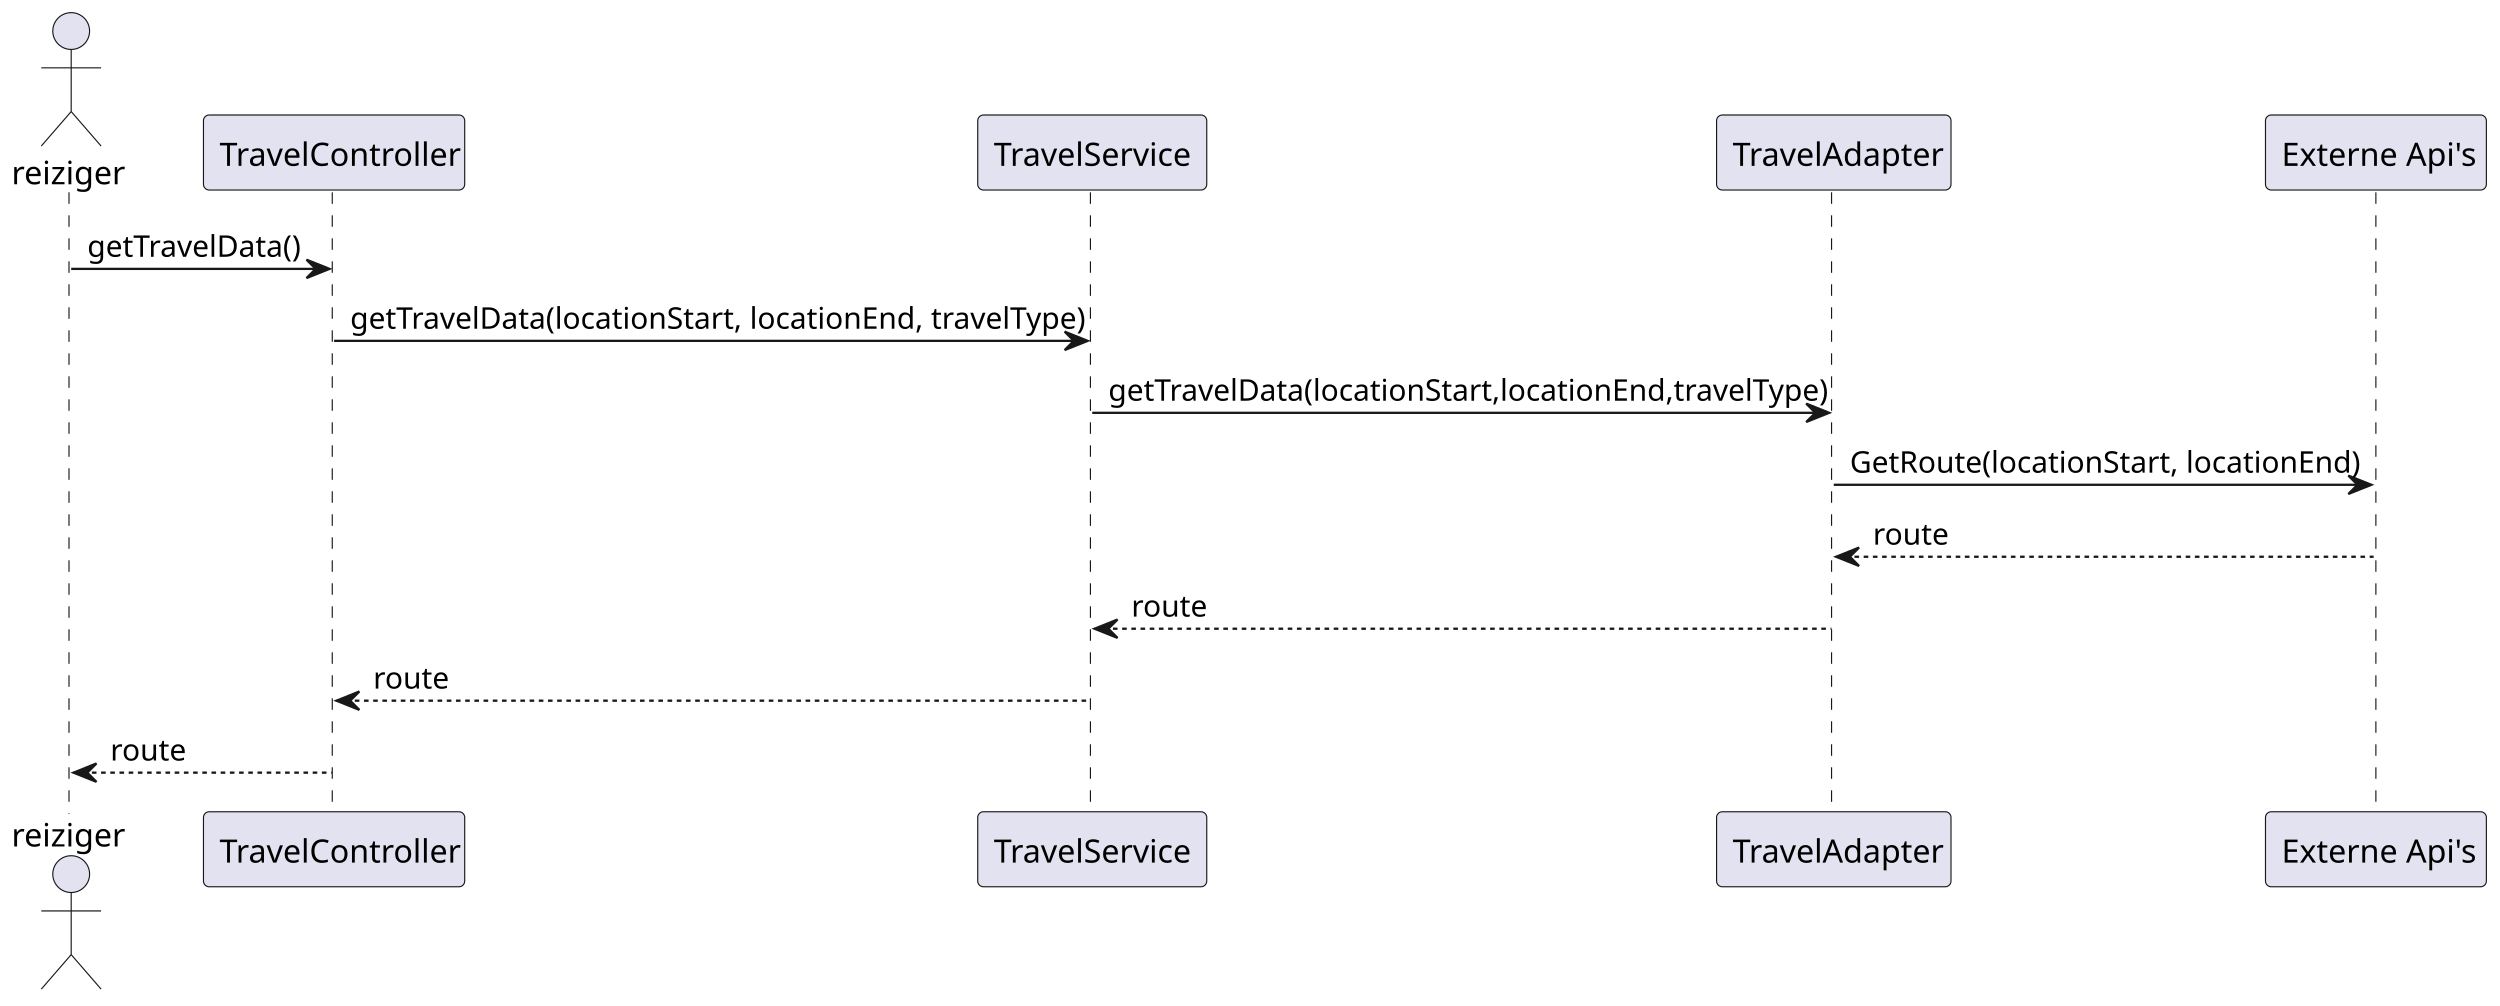
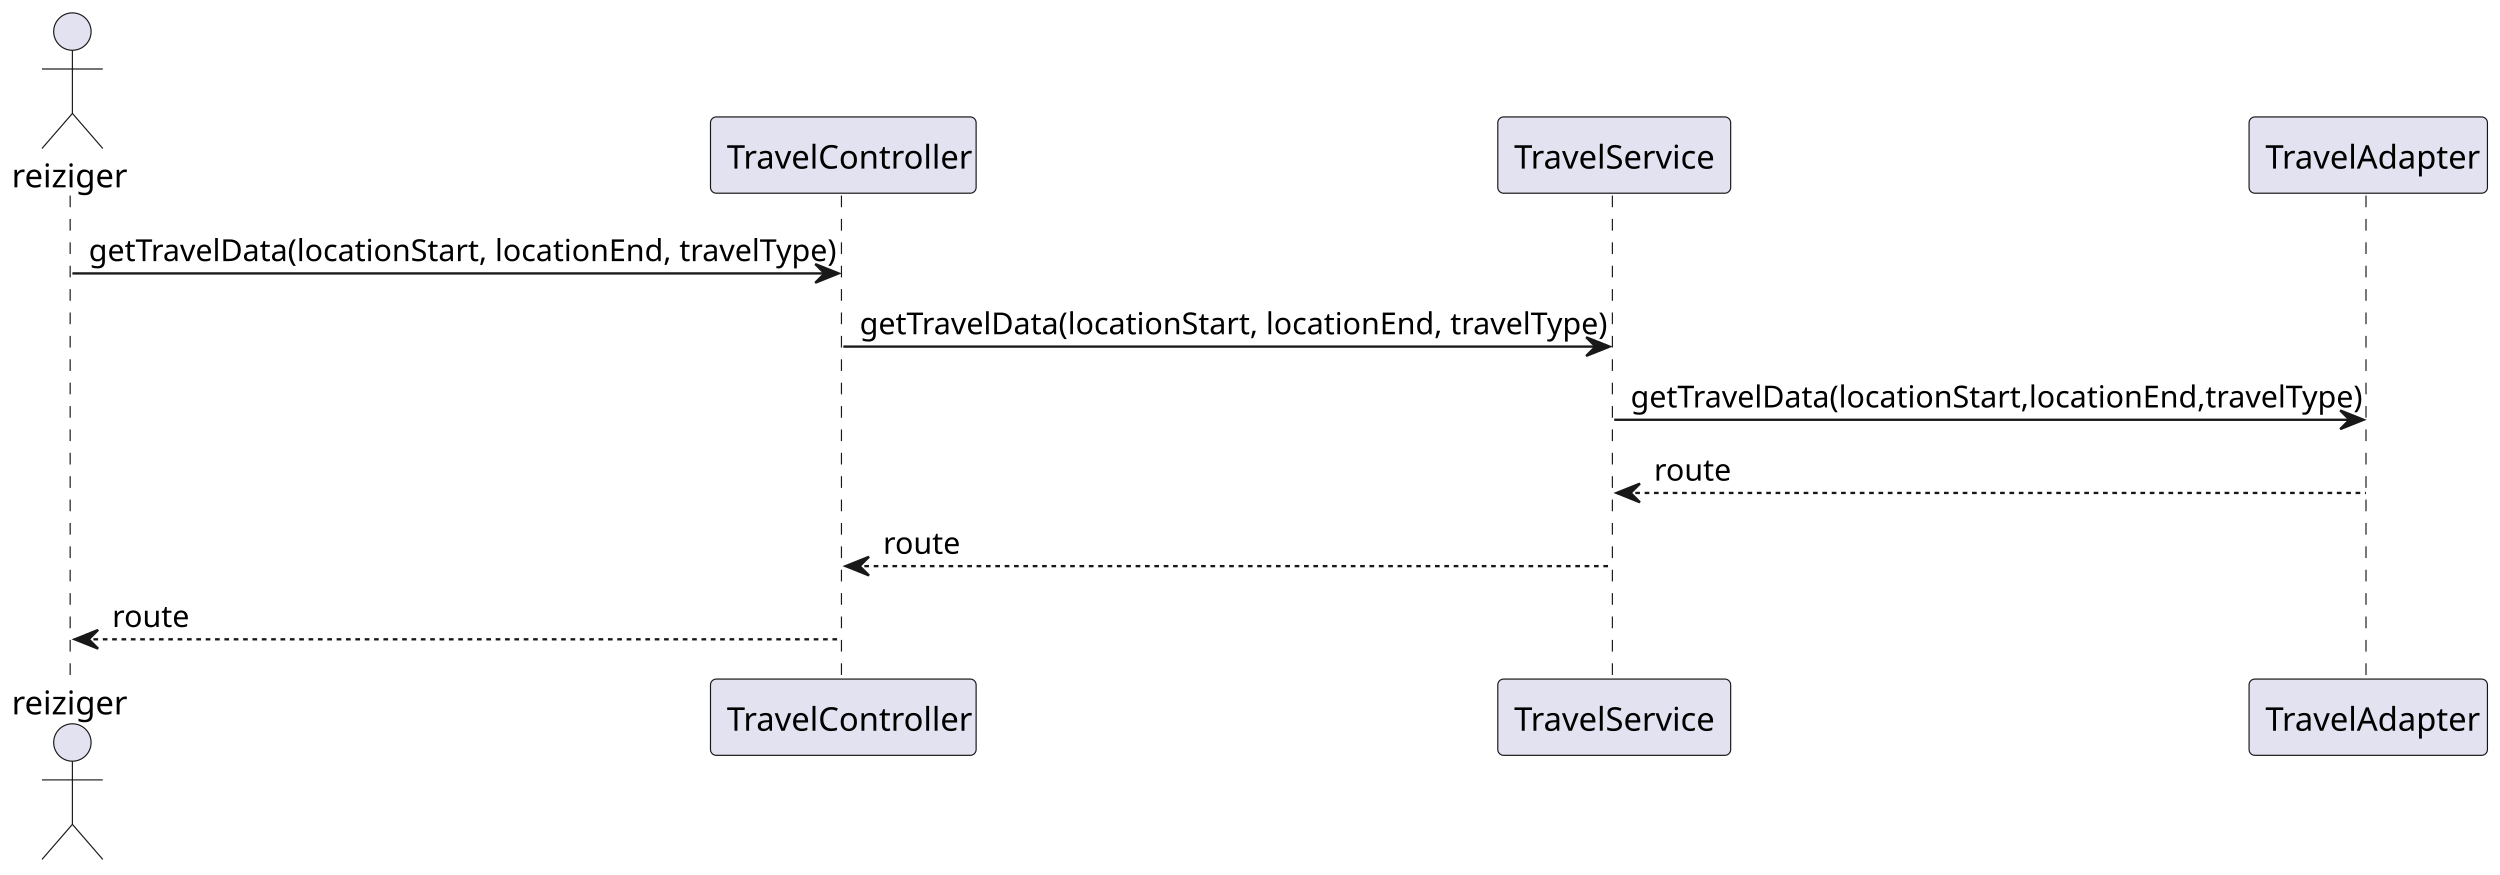
- <svg xmlns="http://www.w3.org/2000/svg" contentStyleType="text/css" height="437px" preserveAspectRatio="none" style="width:1087px;height:437px;background:#FFFFFF;" version="1.1" viewBox="0 0 1087 437" width="1087px" zoomAndPan="magnify">
+ <svg xmlns="http://www.w3.org/2000/svg" contentStyleType="text/css" height="374px" preserveAspectRatio="none" style="width:1069px;height:374px;background:#FFFFFF;" version="1.1" viewBox="0 0 1069 374" width="1069px" zoomAndPan="magnify">
  <defs />
  <g>
-     <line style="stroke:#181818;stroke-width:0.5;stroke-dasharray:5.0,5.0;" x1="30" x2="30" y1="83.621" y2="353.949" />
-     <line style="stroke:#181818;stroke-width:0.5;stroke-dasharray:5.0,5.0;" x1="144.467" x2="144.467" y1="83.621" y2="353.949" />
-     <line style="stroke:#181818;stroke-width:0.5;stroke-dasharray:5.0,5.0;" x1="474.116" x2="474.116" y1="83.621" y2="353.949" />
-     <line style="stroke:#181818;stroke-width:0.5;stroke-dasharray:5.0,5.0;" x1="796.363" x2="796.363" y1="83.621" y2="353.949" />
-     <line style="stroke:#181818;stroke-width:0.5;stroke-dasharray:5.0,5.0;" x1="1033.032" x2="1033.032" y1="83.621" y2="353.949" />
+     <line style="stroke:#181818;stroke-width:0.5;stroke-dasharray:5.0,5.0;" x1="30" x2="30" y1="83.621" y2="291.367" />
+     <line style="stroke:#181818;stroke-width:0.5;stroke-dasharray:5.0,5.0;" x1="359.805" x2="359.805" y1="83.621" y2="291.367" />
+     <line style="stroke:#181818;stroke-width:0.5;stroke-dasharray:5.0,5.0;" x1="689.454" x2="689.454" y1="83.621" y2="291.367" />
+     <line style="stroke:#181818;stroke-width:0.5;stroke-dasharray:5.0,5.0;" x1="1011.701" x2="1011.701" y1="83.621" y2="291.367" />
    <text fill="#000000" font-family="sans-serif" font-size="14" lengthAdjust="spacing" textLength="45.903" x="5" y="80.107">reiziger</text>
    <ellipse cx="30.952" cy="13.5" fill="#E2E2F0" rx="8" ry="8" style="stroke:#181818;stroke-width:0.5;" />
    <path d="M30.952,21.5 L30.952,48.5 M17.952,29.5 L43.952,29.5 M30.952,48.5 L17.952,63.5 M30.952,48.5 L43.952,63.5 " fill="none" style="stroke:#181818;stroke-width:0.5;" />
-     <text fill="#000000" font-family="sans-serif" font-size="14" lengthAdjust="spacing" textLength="45.903" x="5" y="368.057">reiziger</text>
-     <ellipse cx="30.952" cy="380.07" fill="#E2E2F0" rx="8" ry="8" style="stroke:#181818;stroke-width:0.5;" />
-     <path d="M30.952,388.07 L30.952,415.07 M17.952,396.07 L43.952,396.07 M30.952,415.07 L17.952,430.07 M30.952,415.07 L43.952,430.07 " fill="none" style="stroke:#181818;stroke-width:0.5;" />
-     <rect fill="#E2E2F0" height="32.621" rx="2.5" ry="2.5" style="stroke:#181818;stroke-width:0.5;" width="113.586" x="88.467" y="50" />
-     <text fill="#000000" font-family="sans-serif" font-size="14" lengthAdjust="spacing" textLength="99.586" x="95.467" y="72.107">TravelController</text>
-     <rect fill="#E2E2F0" height="32.621" rx="2.5" ry="2.5" style="stroke:#181818;stroke-width:0.5;" width="113.586" x="88.467" y="352.949" />
-     <text fill="#000000" font-family="sans-serif" font-size="14" lengthAdjust="spacing" textLength="99.586" x="95.467" y="375.057">TravelController</text>
-     <rect fill="#E2E2F0" height="32.621" rx="2.5" ry="2.5" style="stroke:#181818;stroke-width:0.5;" width="99.579" x="425.116" y="50" />
-     <text fill="#000000" font-family="sans-serif" font-size="14" lengthAdjust="spacing" textLength="85.579" x="432.116" y="72.107">TravelService</text>
-     <rect fill="#E2E2F0" height="32.621" rx="2.5" ry="2.5" style="stroke:#181818;stroke-width:0.5;" width="99.579" x="425.116" y="352.949" />
-     <text fill="#000000" font-family="sans-serif" font-size="14" lengthAdjust="spacing" textLength="85.579" x="432.116" y="375.057">TravelService</text>
-     <rect fill="#E2E2F0" height="32.621" rx="2.5" ry="2.5" style="stroke:#181818;stroke-width:0.5;" width="101.931" x="746.363" y="50" />
-     <text fill="#000000" font-family="sans-serif" font-size="14" lengthAdjust="spacing" textLength="87.931" x="753.363" y="72.107">TravelAdapter</text>
-     <rect fill="#E2E2F0" height="32.621" rx="2.5" ry="2.5" style="stroke:#181818;stroke-width:0.5;" width="101.931" x="746.363" y="352.949" />
-     <text fill="#000000" font-family="sans-serif" font-size="14" lengthAdjust="spacing" textLength="87.931" x="753.363" y="375.057">TravelAdapter</text>
-     <rect fill="#E2E2F0" height="32.621" rx="2.5" ry="2.5" style="stroke:#181818;stroke-width:0.5;" width="96.045" x="985.032" y="50" />
-     <text fill="#000000" font-family="sans-serif" font-size="14" lengthAdjust="spacing" textLength="82.045" x="992.032" y="72.107">Externe Api's</text>
-     <rect fill="#E2E2F0" height="32.621" rx="2.5" ry="2.5" style="stroke:#181818;stroke-width:0.5;" width="96.045" x="985.032" y="352.949" />
-     <text fill="#000000" font-family="sans-serif" font-size="14" lengthAdjust="spacing" textLength="82.045" x="992.032" y="375.057">Externe Api's</text>
-     <polygon fill="#181818" points="133.26,112.912,143.26,116.912,133.26,120.912,137.26,116.912" style="stroke:#181818;stroke-width:1.0;" />
-     <line style="stroke:#181818;stroke-width:1.0;" x1="30.952" x2="139.26" y1="116.912" y2="116.912" />
-     <text fill="#000000" font-family="sans-serif" font-size="13" lengthAdjust="spacing" textLength="90.308" x="37.952" y="111.649">getTravelData()</text>
-     <polygon fill="#181818" points="462.906,144.203,472.906,148.203,462.906,152.203,466.906,148.203" style="stroke:#181818;stroke-width:1.0;" />
-     <line style="stroke:#181818;stroke-width:1.0;" x1="145.26" x2="468.906" y1="148.203" y2="148.203" />
-     <text fill="#000000" font-family="sans-serif" font-size="13" lengthAdjust="spacing" textLength="305.646" x="152.26" y="142.94">getTravelData(locationStart, locationEnd, travelType)</text>
-     <polygon fill="#181818" points="785.328,175.494,795.328,179.494,785.328,183.494,789.328,179.494" style="stroke:#181818;stroke-width:1.0;" />
-     <line style="stroke:#181818;stroke-width:1.0;" x1="474.906" x2="791.328" y1="179.494" y2="179.494" />
-     <text fill="#000000" font-family="sans-serif" font-size="13" lengthAdjust="spacing" textLength="298.422" x="481.906" y="174.231">getTravelData(locationStart,locationEnd,travelType)</text>
-     <polygon fill="#181818" points="1021.054,206.785,1031.054,210.785,1021.054,214.785,1025.054,210.785" style="stroke:#181818;stroke-width:1.0;" />
-     <line style="stroke:#181818;stroke-width:1.0;" x1="797.328" x2="1027.054" y1="210.785" y2="210.785" />
-     <text fill="#000000" font-family="sans-serif" font-size="13" lengthAdjust="spacing" textLength="211.726" x="804.328" y="205.523">GetRoute(locationStart, locationEnd)</text>
-     <polygon fill="#181818" points="808.328,238.076,798.328,242.076,808.328,246.076,804.328,242.076" style="stroke:#181818;stroke-width:1.0;" />
-     <line style="stroke:#181818;stroke-width:1.0;stroke-dasharray:2.0,2.0;" x1="802.328" x2="1032.054" y1="242.076" y2="242.076" />
-     <text fill="#000000" font-family="sans-serif" font-size="13" lengthAdjust="spacing" textLength="29.631" x="814.328" y="236.814">route</text>
-     <polygon fill="#181818" points="485.906,269.367,475.906,273.367,485.906,277.367,481.906,273.367" style="stroke:#181818;stroke-width:1.0;" />
-     <line style="stroke:#181818;stroke-width:1.0;stroke-dasharray:2.0,2.0;" x1="479.906" x2="796.328" y1="273.367" y2="273.367" />
-     <text fill="#000000" font-family="sans-serif" font-size="13" lengthAdjust="spacing" textLength="29.631" x="491.906" y="268.104">route</text>
-     <polygon fill="#181818" points="156.26,300.658,146.26,304.658,156.26,308.658,152.26,304.658" style="stroke:#181818;stroke-width:1.0;" />
-     <line style="stroke:#181818;stroke-width:1.0;stroke-dasharray:2.0,2.0;" x1="150.26" x2="473.906" y1="304.658" y2="304.658" />
-     <text fill="#000000" font-family="sans-serif" font-size="13" lengthAdjust="spacing" textLength="29.631" x="162.26" y="299.396">route</text>
-     <polygon fill="#181818" points="41.952,331.949,31.952,335.949,41.952,339.949,37.952,335.949" style="stroke:#181818;stroke-width:1.0;" />
-     <line style="stroke:#181818;stroke-width:1.0;stroke-dasharray:2.0,2.0;" x1="35.952" x2="144.26" y1="335.949" y2="335.949" />
-     <text fill="#000000" font-family="sans-serif" font-size="13" lengthAdjust="spacing" textLength="29.631" x="47.952" y="330.687">route</text>
+     <text fill="#000000" font-family="sans-serif" font-size="14" lengthAdjust="spacing" textLength="45.903" x="5" y="305.475">reiziger</text>
+     <ellipse cx="30.952" cy="317.488" fill="#E2E2F0" rx="8" ry="8" style="stroke:#181818;stroke-width:0.5;" />
+     <path d="M30.952,325.488 L30.952,352.488 M17.952,333.488 L43.952,333.488 M30.952,352.488 L17.952,367.488 M30.952,352.488 L43.952,367.488 " fill="none" style="stroke:#181818;stroke-width:0.5;" />
+     <rect fill="#E2E2F0" height="32.621" rx="2.5" ry="2.5" style="stroke:#181818;stroke-width:0.5;" width="113.586" x="303.805" y="50" />
+     <text fill="#000000" font-family="sans-serif" font-size="14" lengthAdjust="spacing" textLength="99.586" x="310.805" y="72.107">TravelController</text>
+     <rect fill="#E2E2F0" height="32.621" rx="2.5" ry="2.5" style="stroke:#181818;stroke-width:0.5;" width="113.586" x="303.805" y="290.367" />
+     <text fill="#000000" font-family="sans-serif" font-size="14" lengthAdjust="spacing" textLength="99.586" x="310.805" y="312.475">TravelController</text>
+     <rect fill="#E2E2F0" height="32.621" rx="2.5" ry="2.5" style="stroke:#181818;stroke-width:0.5;" width="99.579" x="640.454" y="50" />
+     <text fill="#000000" font-family="sans-serif" font-size="14" lengthAdjust="spacing" textLength="85.579" x="647.454" y="72.107">TravelService</text>
+     <rect fill="#E2E2F0" height="32.621" rx="2.5" ry="2.5" style="stroke:#181818;stroke-width:0.5;" width="99.579" x="640.454" y="290.367" />
+     <text fill="#000000" font-family="sans-serif" font-size="14" lengthAdjust="spacing" textLength="85.579" x="647.454" y="312.475">TravelService</text>
+     <rect fill="#E2E2F0" height="32.621" rx="2.5" ry="2.5" style="stroke:#181818;stroke-width:0.5;" width="101.931" x="961.701" y="50" />
+     <text fill="#000000" font-family="sans-serif" font-size="14" lengthAdjust="spacing" textLength="87.931" x="968.701" y="72.107">TravelAdapter</text>
+     <rect fill="#E2E2F0" height="32.621" rx="2.5" ry="2.5" style="stroke:#181818;stroke-width:0.5;" width="101.931" x="961.701" y="290.367" />
+     <text fill="#000000" font-family="sans-serif" font-size="14" lengthAdjust="spacing" textLength="87.931" x="968.701" y="312.475">TravelAdapter</text>
+     <polygon fill="#181818" points="348.598,112.912,358.598,116.912,348.598,120.912,352.598,116.912" style="stroke:#181818;stroke-width:1.0;" />
+     <line style="stroke:#181818;stroke-width:1.0;" x1="30.952" x2="354.598" y1="116.912" y2="116.912" />
+     <text fill="#000000" font-family="sans-serif" font-size="13" lengthAdjust="spacing" textLength="305.646" x="37.952" y="111.649">getTravelData(locationStart, locationEnd, travelType)</text>
+     <polygon fill="#181818" points="678.244,144.203,688.244,148.203,678.244,152.203,682.244,148.203" style="stroke:#181818;stroke-width:1.0;" />
+     <line style="stroke:#181818;stroke-width:1.0;" x1="360.598" x2="684.244" y1="148.203" y2="148.203" />
+     <text fill="#000000" font-family="sans-serif" font-size="13" lengthAdjust="spacing" textLength="305.646" x="367.598" y="142.94">getTravelData(locationStart, locationEnd, travelType)</text>
+     <polygon fill="#181818" points="1000.666,175.494,1010.666,179.494,1000.666,183.494,1004.666,179.494" style="stroke:#181818;stroke-width:1.0;" />
+     <line style="stroke:#181818;stroke-width:1.0;" x1="690.244" x2="1006.666" y1="179.494" y2="179.494" />
+     <text fill="#000000" font-family="sans-serif" font-size="13" lengthAdjust="spacing" textLength="298.422" x="697.244" y="174.231">getTravelData(locationStart,locationEnd,travelType)</text>
+     <polygon fill="#181818" points="701.244,206.785,691.244,210.785,701.244,214.785,697.244,210.785" style="stroke:#181818;stroke-width:1.0;" />
+     <line style="stroke:#181818;stroke-width:1.0;stroke-dasharray:2.0,2.0;" x1="695.244" x2="1011.666" y1="210.785" y2="210.785" />
+     <text fill="#000000" font-family="sans-serif" font-size="13" lengthAdjust="spacing" textLength="29.631" x="707.244" y="205.523">route</text>
+     <polygon fill="#181818" points="371.598,238.076,361.598,242.076,371.598,246.076,367.598,242.076" style="stroke:#181818;stroke-width:1.0;" />
+     <line style="stroke:#181818;stroke-width:1.0;stroke-dasharray:2.0,2.0;" x1="365.598" x2="689.244" y1="242.076" y2="242.076" />
+     <text fill="#000000" font-family="sans-serif" font-size="13" lengthAdjust="spacing" textLength="29.631" x="377.598" y="236.814">route</text>
+     <polygon fill="#181818" points="41.952,269.367,31.952,273.367,41.952,277.367,37.952,273.367" style="stroke:#181818;stroke-width:1.0;" />
+     <line style="stroke:#181818;stroke-width:1.0;stroke-dasharray:2.0,2.0;" x1="35.952" x2="359.598" y1="273.367" y2="273.367" />
+     <text fill="#000000" font-family="sans-serif" font-size="13" lengthAdjust="spacing" textLength="29.631" x="47.952" y="268.104">route</text>
  </g>
</svg>
